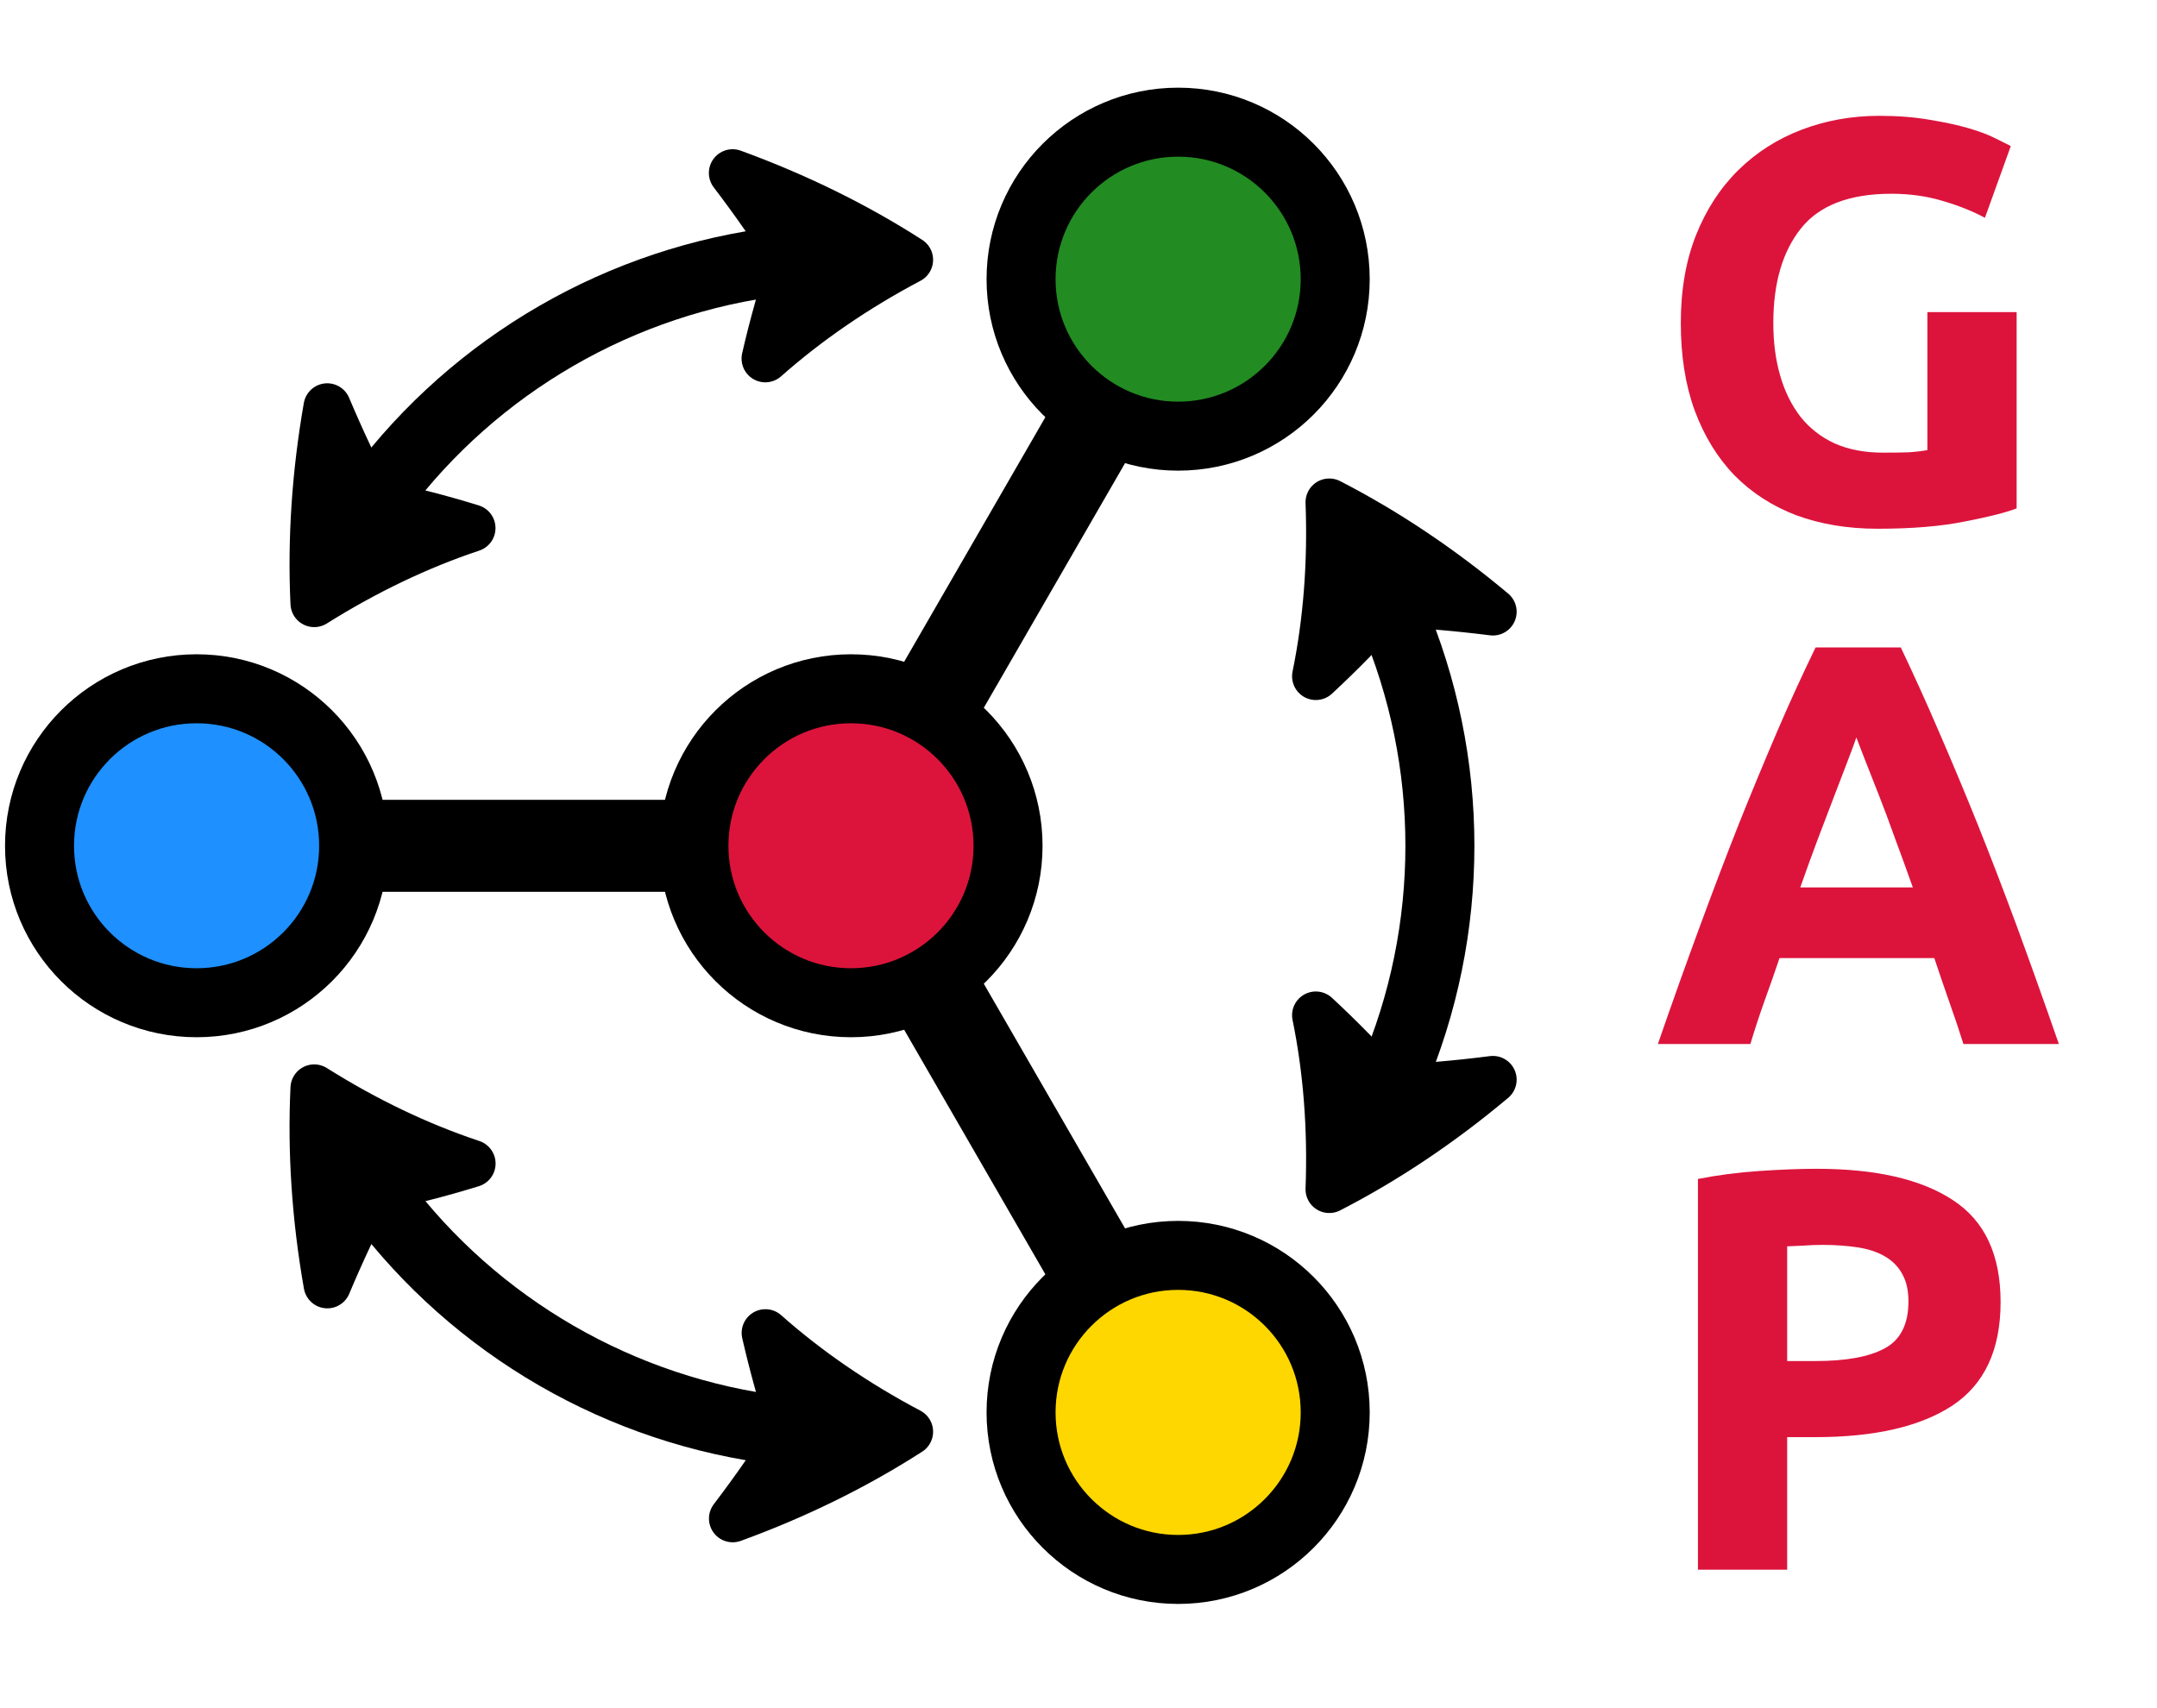
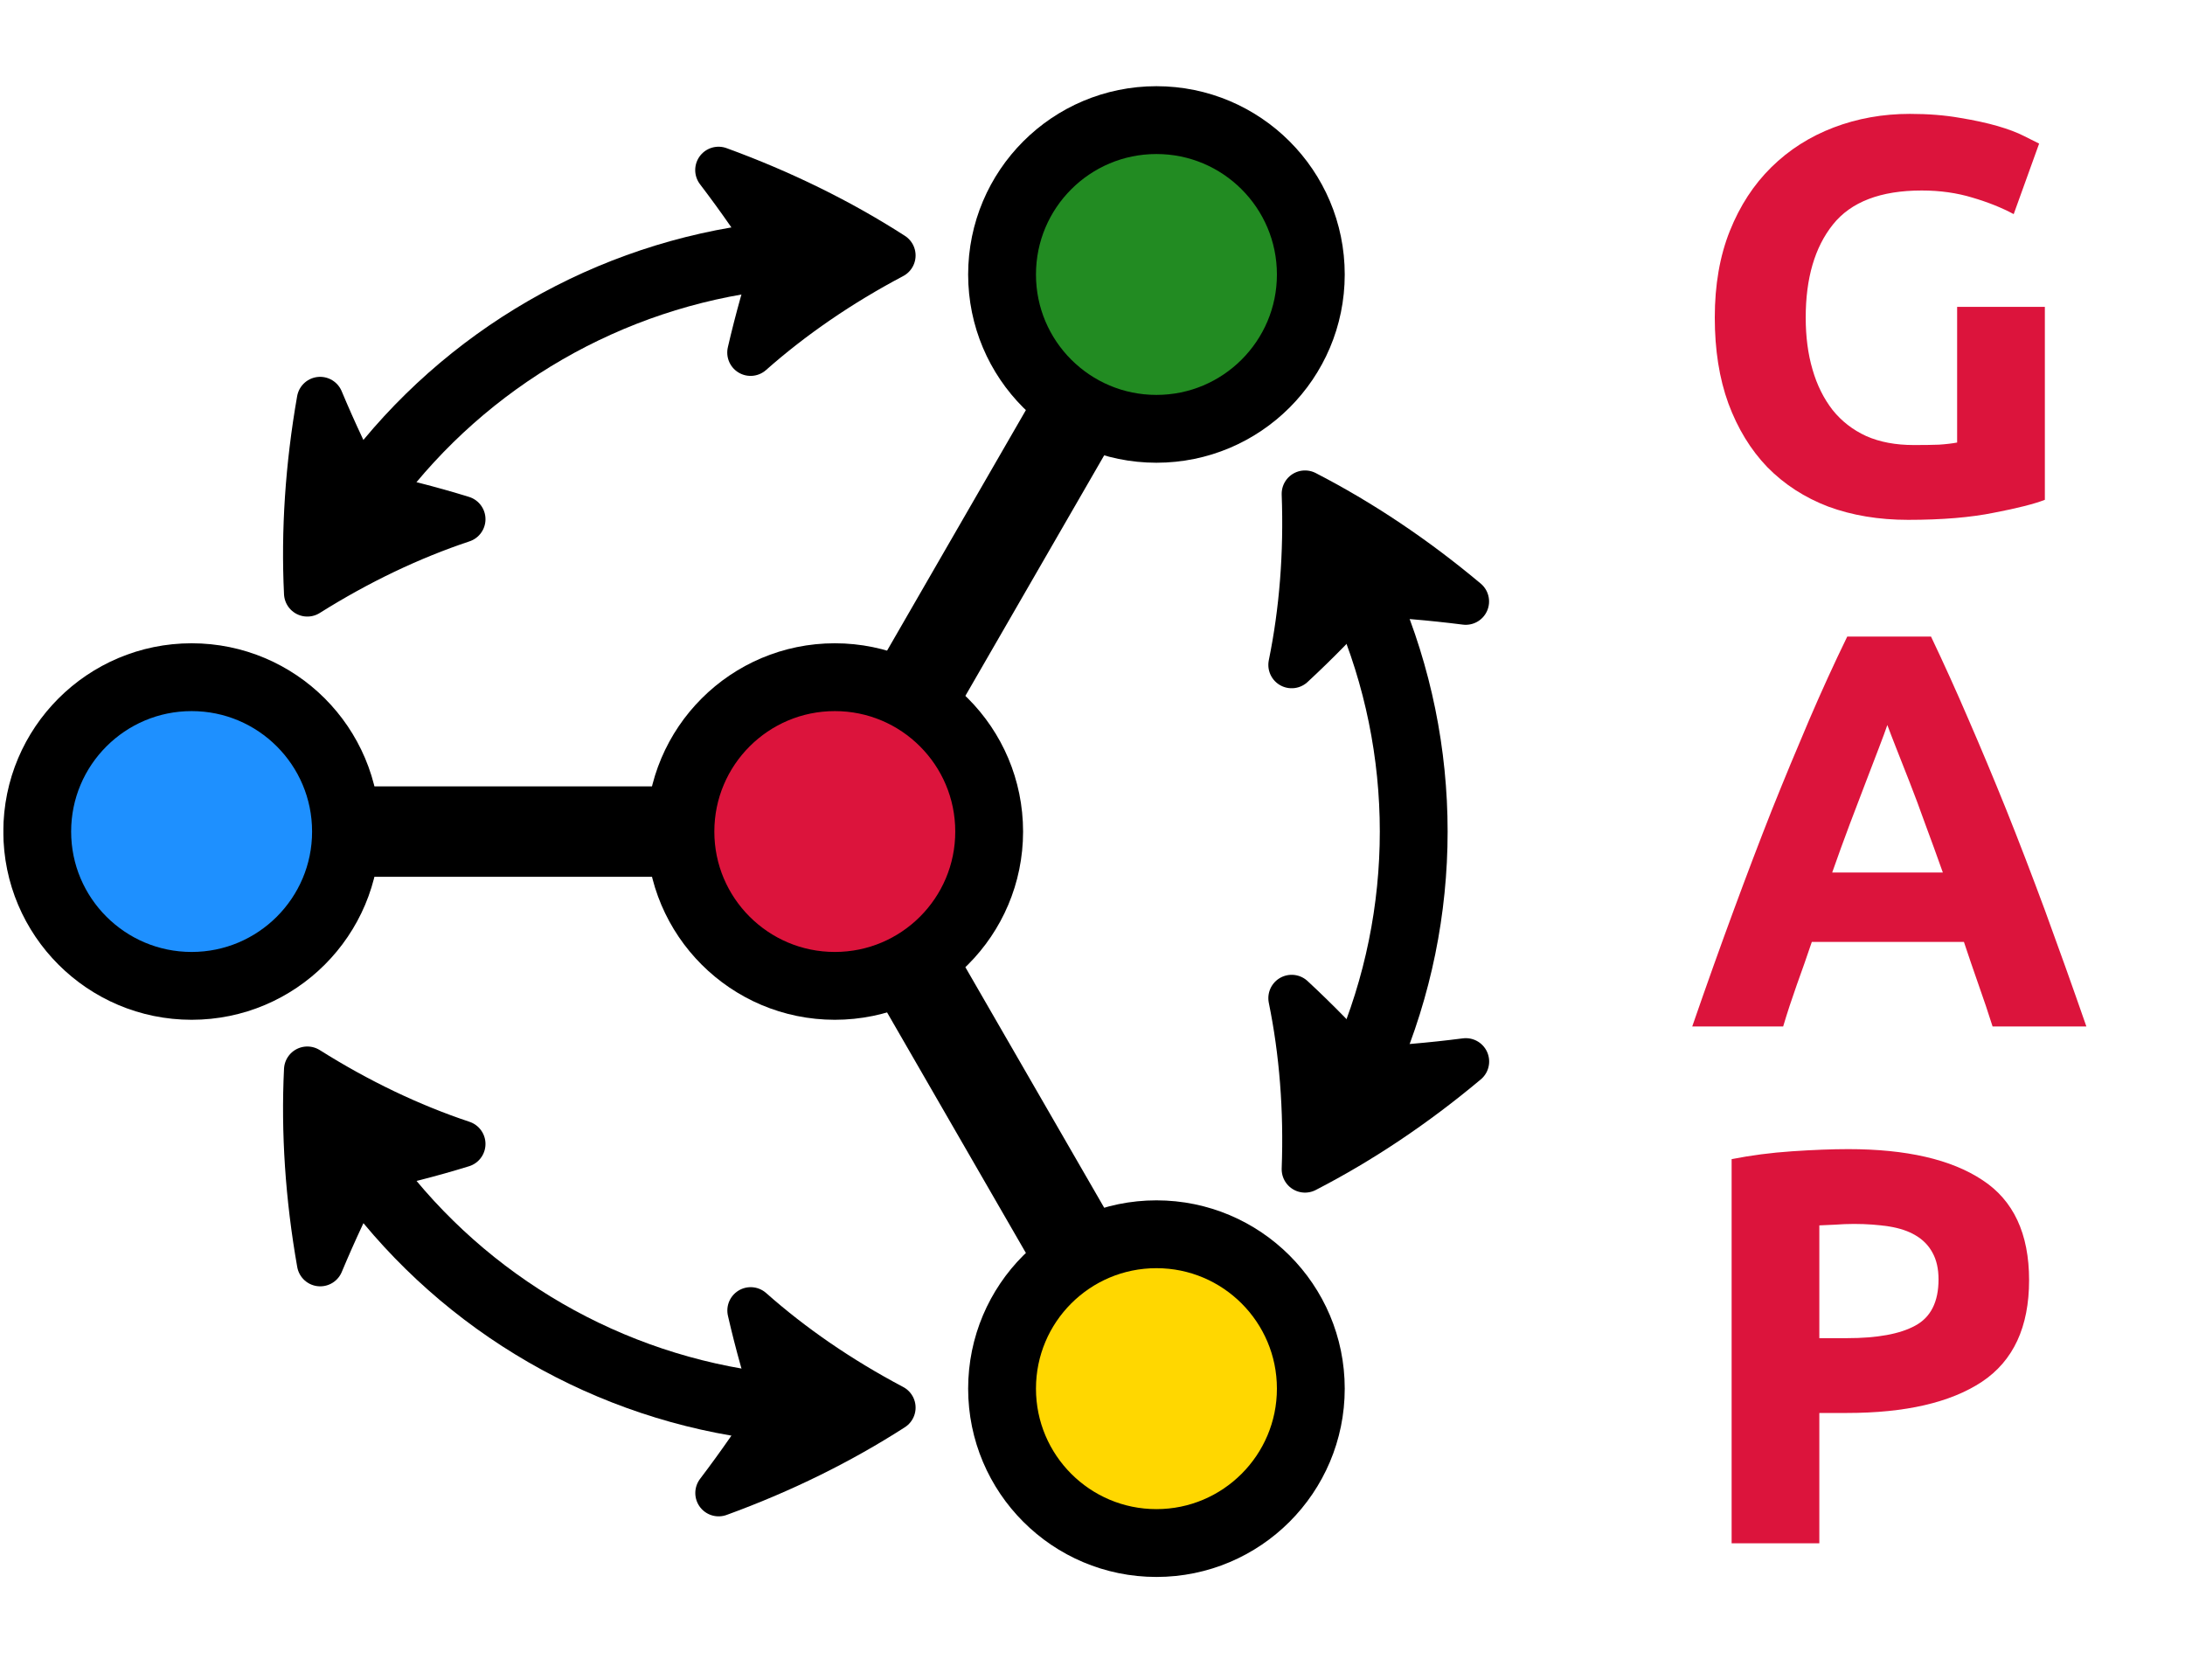
- <svg xmlns="http://www.w3.org/2000/svg" xmlns:xlink="http://www.w3.org/1999/xlink" width="92.537pt" height="73.288pt" viewBox="0 0 92.537 73.288">
+ <svg xmlns="http://www.w3.org/2000/svg" xmlns:xlink="http://www.w3.org/1999/xlink" width="95.371pt" height="73.288pt" viewBox="0 0 95.371 73.288">
  <defs>
    <g>
      <g id="glyph-0-0">
        <path d="M 10.266 -14.062 C 8.473 -14.062 7.18 -13.566 6.391 -12.578 C 5.598 -11.586 5.203 -10.234 5.203 -8.516 C 5.203 -7.68 5.301 -6.926 5.5 -6.25 C 5.695 -5.57 5.988 -4.984 6.375 -4.484 C 6.77 -3.992 7.258 -3.613 7.844 -3.344 C 8.438 -3.082 9.129 -2.953 9.922 -2.953 C 10.348 -2.953 10.711 -2.957 11.016 -2.969 C 11.316 -2.988 11.582 -3.02 11.812 -3.062 L 11.812 -8.984 L 15.641 -8.984 L 15.641 -0.562 C 15.18 -0.383 14.441 -0.195 13.422 0 C 12.41 0.207 11.16 0.312 9.672 0.312 C 8.391 0.312 7.227 0.117 6.188 -0.266 C 5.156 -0.66 4.27 -1.234 3.531 -1.984 C 2.801 -2.742 2.234 -3.672 1.828 -4.766 C 1.43 -5.859 1.234 -7.109 1.234 -8.516 C 1.234 -9.941 1.453 -11.203 1.891 -12.297 C 2.328 -13.391 2.93 -14.316 3.703 -15.078 C 4.473 -15.836 5.379 -16.414 6.422 -16.812 C 7.461 -17.207 8.57 -17.406 9.75 -17.406 C 10.551 -17.406 11.273 -17.348 11.922 -17.234 C 12.566 -17.129 13.117 -17.008 13.578 -16.875 C 14.047 -16.738 14.43 -16.594 14.734 -16.438 C 15.035 -16.289 15.254 -16.18 15.391 -16.109 L 14.281 -13.031 C 13.758 -13.312 13.16 -13.551 12.484 -13.75 C 11.805 -13.957 11.066 -14.062 10.266 -14.062 Z M 10.266 -14.062 " />
      </g>
      <g id="glyph-0-1">
        <path d="M 13.359 0 C 13.172 -0.594 12.969 -1.195 12.75 -1.812 C 12.531 -2.438 12.316 -3.062 12.109 -3.688 L 5.469 -3.688 C 5.258 -3.062 5.039 -2.438 4.812 -1.812 C 4.594 -1.195 4.395 -0.594 4.219 0 L 0.25 0 C 0.883 -1.832 1.488 -3.523 2.062 -5.078 C 2.633 -6.629 3.191 -8.094 3.734 -9.469 C 4.285 -10.844 4.828 -12.148 5.359 -13.391 C 5.891 -14.629 6.441 -15.836 7.016 -17.016 L 10.672 -17.016 C 11.234 -15.836 11.781 -14.629 12.312 -13.391 C 12.852 -12.148 13.398 -10.844 13.953 -9.469 C 14.504 -8.094 15.066 -6.629 15.641 -5.078 C 16.211 -3.523 16.816 -1.832 17.453 0 Z M 8.766 -13.156 C 8.68 -12.906 8.555 -12.566 8.391 -12.141 C 8.234 -11.723 8.047 -11.234 7.828 -10.672 C 7.617 -10.117 7.383 -9.504 7.125 -8.828 C 6.875 -8.16 6.617 -7.457 6.359 -6.719 L 11.188 -6.719 C 10.926 -7.457 10.672 -8.16 10.422 -8.828 C 10.18 -9.504 9.953 -10.117 9.734 -10.672 C 9.516 -11.234 9.32 -11.723 9.156 -12.141 C 8.988 -12.566 8.859 -12.906 8.766 -13.156 Z M 8.766 -13.156 " />
      </g>
      <g id="glyph-0-2">
        <path d="M 7.062 -17.203 C 9.602 -17.203 11.551 -16.754 12.906 -15.859 C 14.27 -14.973 14.953 -13.516 14.953 -11.484 C 14.953 -9.441 14.266 -7.961 12.891 -7.047 C 11.516 -6.141 9.551 -5.688 7 -5.688 L 5.797 -5.688 L 5.797 0 L 1.969 0 L 1.969 -16.766 C 2.801 -16.93 3.68 -17.047 4.609 -17.109 C 5.547 -17.172 6.363 -17.203 7.062 -17.203 Z M 7.312 -13.938 C 7.031 -13.938 6.754 -13.926 6.484 -13.906 C 6.223 -13.895 5.992 -13.883 5.797 -13.875 L 5.797 -8.953 L 7 -8.953 C 8.32 -8.953 9.316 -9.133 9.984 -9.5 C 10.66 -9.863 11 -10.535 11 -11.516 C 11 -11.984 10.91 -12.375 10.734 -12.688 C 10.566 -13 10.32 -13.25 10 -13.438 C 9.688 -13.625 9.301 -13.754 8.844 -13.828 C 8.383 -13.898 7.875 -13.938 7.312 -13.938 Z M 7.312 -13.938 " />
      </g>
    </g>
    <clipPath id="clip-0">
-       <path clip-rule="nonzero" d="M 0.215 0 L 91.863 0 L 91.863 72.582 L 0.215 72.582 Z M 0.215 0 " />
+       <path clip-rule="nonzero" d="M 0.148 0 L 94.602 0 L 94.602 72.582 L 0.148 72.582 Z M 0.148 0 " />
    </clipPath>
    <clipPath id="clip-1">
-       <path clip-rule="nonzero" d="M 0.215 0 L 91.863 0 L 91.863 72.582 L 0.215 72.582 Z M 0.215 0 " />
+       <path clip-rule="nonzero" d="M 0.148 0 L 94.602 0 L 94.602 72.582 L 0.148 72.582 Z M 0.148 0 " />
    </clipPath>
    <clipPath id="clip-2">
-       <path clip-rule="nonzero" d="M 0.215 0 L 86 0 L 86 72.582 L 0.215 72.582 Z M 0.215 0 " />
+       <path clip-rule="nonzero" d="M 0.148 0 L 86 0 L 86 72.582 L 0.148 72.582 Z M 0.148 0 " />
    </clipPath>
    <clipPath id="clip-3">
-       <path clip-rule="nonzero" d="M 1 0 L 91.863 0 L 91.863 61 L 1 61 Z M 1 0 " />
+       <path clip-rule="nonzero" d="M 1 0 L 94.602 0 L 94.602 61 L 1 61 Z M 1 0 " />
    </clipPath>
    <clipPath id="clip-4">
-       <path clip-rule="nonzero" d="M 0.215 0 L 58 0 L 58 72.582 L 0.215 72.582 Z M 0.215 0 " />
+       <path clip-rule="nonzero" d="M 0.148 0 L 57 0 L 57 72.582 L 0.148 72.582 Z M 0.148 0 " />
    </clipPath>
    <clipPath id="clip-5">
-       <path clip-rule="nonzero" d="M 1 12 L 91.863 12 L 91.863 72.582 L 1 72.582 Z M 1 12 " />
+       <path clip-rule="nonzero" d="M 1 12 L 94.602 12 L 94.602 72.582 L 1 72.582 Z M 1 12 " />
    </clipPath>
    <clipPath id="clip-6">
-       <path clip-rule="nonzero" d="M 0.215 0 L 76 0 L 76 64 L 0.215 64 Z M 0.215 0 " />
+       <path clip-rule="nonzero" d="M 0.148 0 L 76 0 L 76 64 L 0.148 64 Z M 0.148 0 " />
    </clipPath>
    <clipPath id="clip-7">
-       <path clip-rule="nonzero" d="M 0.215 9 L 76 9 L 76 72.582 L 0.215 72.582 Z M 0.215 9 " />
+       <path clip-rule="nonzero" d="M 0.148 9 L 76 9 L 76 72.582 L 0.148 72.582 Z M 0.148 9 " />
    </clipPath>
    <clipPath id="clip-8">
-       <path clip-rule="nonzero" d="M 17 0 L 91.863 0 L 91.863 72.582 L 17 72.582 Z M 17 0 " />
+       <path clip-rule="nonzero" d="M 17 0 L 94.602 0 L 94.602 72.582 L 17 72.582 Z M 17 0 " />
    </clipPath>
  </defs>
  <g clip-path="url(#clip-0)">
-     <path fill="none" stroke-width="3.985" stroke-linecap="butt" stroke-linejoin="miter" stroke="rgb(0%, 0%, 0%)" stroke-opacity="1" stroke-miterlimit="10" d="M 2.836 4.909 L 11.34 19.641 " transform="matrix(0.990378, 0, 0, -0.990378, 36.50733, 36.29142)" />
+     <path fill="none" stroke-width="3.985" stroke-linecap="butt" stroke-linejoin="miter" stroke="rgb(0%, 0%, 0%)" stroke-opacity="1" stroke-miterlimit="10" d="M 2.835 4.909 L 11.338 19.641 " transform="matrix(0.990378, 0, 0, -0.990378, 36.43876, 36.29142)" />
  </g>
-   <path fill="none" stroke-width="3.985" stroke-linecap="butt" stroke-linejoin="miter" stroke="rgb(0%, 0%, 0%)" stroke-opacity="1" stroke-miterlimit="10" d="M -5.671 -0.002 L -22.679 -0.002 " transform="matrix(0.990378, 0, 0, -0.990378, 36.50733, 36.29142)" />
+   <path fill="none" stroke-width="3.985" stroke-linecap="butt" stroke-linejoin="miter" stroke="rgb(0%, 0%, 0%)" stroke-opacity="1" stroke-miterlimit="10" d="M -5.669 -0.002 L -22.676 -0.002 " transform="matrix(0.990378, 0, 0, -0.990378, 36.43876, 36.29142)" />
  <g clip-path="url(#clip-1)">
-     <path fill="none" stroke-width="3.985" stroke-linecap="butt" stroke-linejoin="miter" stroke="rgb(0%, 0%, 0%)" stroke-opacity="1" stroke-miterlimit="10" d="M 2.836 -4.908 L 11.34 -19.64 " transform="matrix(0.990378, 0, 0, -0.990378, 36.50733, 36.29142)" />
+     <path fill="none" stroke-width="3.985" stroke-linecap="butt" stroke-linejoin="miter" stroke="rgb(0%, 0%, 0%)" stroke-opacity="1" stroke-miterlimit="10" d="M 2.835 -4.908 L 11.338 -19.64 " transform="matrix(0.990378, 0, 0, -0.990378, 36.43876, 36.29142)" />
  </g>
-   <path fill-rule="nonzero" fill="rgb(86.4%, 7.999%, 23.499%)" fill-opacity="1" d="M 43.246 36.293 C 43.246 32.57 40.23 29.555 36.508 29.555 C 32.785 29.555 29.77 32.57 29.77 36.293 C 29.77 40.012 32.785 43.027 36.508 43.027 C 40.23 43.027 43.246 40.012 43.246 36.293 Z M 43.246 36.293 " />
+   <path fill-rule="nonzero" fill="rgb(86.4%, 7.999%, 23.499%)" fill-opacity="1" d="M 43.176 36.293 C 43.176 32.57 40.16 29.555 36.438 29.555 C 32.719 29.555 29.699 32.57 29.699 36.293 C 29.699 40.012 32.719 43.027 36.438 43.027 C 40.16 43.027 43.176 40.012 43.176 36.293 Z M 43.176 36.293 " />
  <g clip-path="url(#clip-2)">
-     <path fill="none" stroke-width="2.989" stroke-linecap="butt" stroke-linejoin="miter" stroke="rgb(0%, 0%, 0%)" stroke-opacity="1" stroke-miterlimit="10" d="M 6.804 -0.002 C 6.804 3.757 3.759 6.802 0 6.802 C -3.758 6.802 -6.803 3.757 -6.803 -0.002 C -6.803 -3.756 -3.758 -6.801 0 -6.801 C 3.759 -6.801 6.804 -3.756 6.804 -0.002 Z M 6.804 -0.002 " transform="matrix(0.990378, 0, 0, -0.990378, 36.50733, 36.29142)" />
+     <path fill="none" stroke-width="2.989" stroke-linecap="butt" stroke-linejoin="miter" stroke="rgb(0%, 0%, 0%)" stroke-opacity="1" stroke-miterlimit="10" d="M 6.802 -0.002 C 6.802 3.757 3.758 6.802 -0.001 6.802 C -3.756 6.802 -6.805 3.757 -6.805 -0.002 C -6.805 -3.756 -3.756 -6.801 -0.001 -6.801 C 3.758 -6.801 6.802 -3.756 6.802 -0.002 Z M 6.802 -0.002 " transform="matrix(0.990378, 0, 0, -0.990378, 36.43876, 36.29142)" />
  </g>
-   <path fill-rule="nonzero" fill="rgb(13.199%, 54.5%, 13.199%)" fill-opacity="1" d="M 57.281 11.98 C 57.281 8.258 54.266 5.242 50.543 5.242 C 46.824 5.242 43.805 8.258 43.805 11.98 C 43.805 15.699 46.824 18.715 50.543 18.715 C 54.266 18.715 57.281 15.699 57.281 11.98 Z M 57.281 11.98 " />
+   <path fill-rule="nonzero" fill="rgb(13.199%, 54.5%, 13.199%)" fill-opacity="1" d="M 57.215 11.98 C 57.215 8.258 54.195 5.242 50.477 5.242 C 46.754 5.242 43.738 8.258 43.738 11.98 C 43.738 15.699 46.754 18.715 50.477 18.715 C 54.195 18.715 57.215 15.699 57.215 11.98 Z M 57.215 11.98 " />
  <g clip-path="url(#clip-3)">
-     <path fill="none" stroke-width="2.989" stroke-linecap="butt" stroke-linejoin="miter" stroke="rgb(0%, 0%, 0%)" stroke-opacity="1" stroke-miterlimit="10" d="M 20.976 24.547 C 20.976 28.306 17.931 31.351 14.172 31.351 C 10.417 31.351 7.368 28.306 7.368 24.547 C 7.368 20.792 10.417 17.747 14.172 17.747 C 17.931 17.747 20.976 20.792 20.976 24.547 Z M 20.976 24.547 " transform="matrix(0.990378, 0, 0, -0.990378, 36.50733, 36.29142)" />
+     <path fill="none" stroke-width="2.989" stroke-linecap="butt" stroke-linejoin="miter" stroke="rgb(0%, 0%, 0%)" stroke-opacity="1" stroke-miterlimit="10" d="M 20.978 24.547 C 20.978 28.306 17.929 31.351 14.174 31.351 C 10.415 31.351 7.37 28.306 7.37 24.547 C 7.37 20.792 10.415 17.747 14.174 17.747 C 17.929 17.747 20.978 20.792 20.978 24.547 Z M 20.978 24.547 " transform="matrix(0.990378, 0, 0, -0.990378, 36.43876, 36.29142)" />
  </g>
-   <path fill-rule="nonzero" fill="rgb(11.6%, 56.499%, 100%)" fill-opacity="1" d="M 15.172 36.293 C 15.172 32.57 12.156 29.555 8.434 29.555 C 4.711 29.555 1.695 32.57 1.695 36.293 C 1.695 40.012 4.711 43.027 8.434 43.027 C 12.156 43.027 15.172 40.012 15.172 36.293 Z M 15.172 36.293 " />
+   <path fill-rule="nonzero" fill="rgb(11.6%, 56.499%, 100%)" fill-opacity="1" d="M 15.102 36.293 C 15.102 32.57 12.086 29.555 8.363 29.555 C 4.645 29.555 1.625 32.57 1.625 36.293 C 1.625 40.012 4.645 43.027 8.363 43.027 C 12.086 43.027 15.102 40.012 15.102 36.293 Z M 15.102 36.293 " />
  <g clip-path="url(#clip-4)">
-     <path fill="none" stroke-width="2.989" stroke-linecap="butt" stroke-linejoin="miter" stroke="rgb(0%, 0%, 0%)" stroke-opacity="1" stroke-miterlimit="10" d="M -21.543 -0.002 C -21.543 3.757 -24.588 6.802 -28.346 6.802 C -32.105 6.802 -35.15 3.757 -35.15 -0.002 C -35.15 -3.756 -32.105 -6.801 -28.346 -6.801 C -24.588 -6.801 -21.543 -3.756 -21.543 -0.002 Z M -21.543 -0.002 " transform="matrix(0.990378, 0, 0, -0.990378, 36.50733, 36.29142)" />
+     <path fill="none" stroke-width="2.989" stroke-linecap="butt" stroke-linejoin="miter" stroke="rgb(0%, 0%, 0%)" stroke-opacity="1" stroke-miterlimit="10" d="M -21.544 -0.002 C -21.544 3.757 -24.589 6.802 -28.348 6.802 C -32.103 6.802 -35.152 3.757 -35.152 -0.002 C -35.152 -3.756 -32.103 -6.801 -28.348 -6.801 C -24.589 -6.801 -21.544 -3.756 -21.544 -0.002 Z M -21.544 -0.002 " transform="matrix(0.990378, 0, 0, -0.990378, 36.43876, 36.29142)" />
  </g>
-   <path fill-rule="nonzero" fill="rgb(100%, 84.399%, 0%)" fill-opacity="1" d="M 57.281 60.605 C 57.281 56.883 54.266 53.867 50.543 53.867 C 46.824 53.867 43.805 56.883 43.805 60.605 C 43.805 64.324 46.824 67.344 50.543 67.344 C 54.266 67.344 57.281 64.324 57.281 60.605 Z M 57.281 60.605 " />
+   <path fill-rule="nonzero" fill="rgb(100%, 84.399%, 0%)" fill-opacity="1" d="M 57.215 60.605 C 57.215 56.883 54.195 53.867 50.477 53.867 C 46.754 53.867 43.738 56.883 43.738 60.605 C 43.738 64.324 46.754 67.344 50.477 67.344 C 54.195 67.344 57.215 64.324 57.215 60.605 Z M 57.215 60.605 " />
  <g clip-path="url(#clip-5)">
-     <path fill="none" stroke-width="2.989" stroke-linecap="butt" stroke-linejoin="miter" stroke="rgb(0%, 0%, 0%)" stroke-opacity="1" stroke-miterlimit="10" d="M 20.976 -24.55 C 20.976 -20.791 17.931 -17.747 14.172 -17.747 C 10.417 -17.747 7.368 -20.791 7.368 -24.55 C 7.368 -28.305 10.417 -31.354 14.172 -31.354 C 17.931 -31.354 20.976 -28.305 20.976 -24.55 Z M 20.976 -24.55 " transform="matrix(0.990378, 0, 0, -0.990378, 36.50733, 36.29142)" />
+     <path fill="none" stroke-width="2.989" stroke-linecap="butt" stroke-linejoin="miter" stroke="rgb(0%, 0%, 0%)" stroke-opacity="1" stroke-miterlimit="10" d="M 20.978 -24.55 C 20.978 -20.791 17.929 -17.747 14.174 -17.747 C 10.415 -17.747 7.37 -20.791 7.37 -24.55 C 7.37 -28.305 10.415 -31.354 14.174 -31.354 C 17.929 -31.354 20.978 -28.305 20.978 -24.55 Z M 20.978 -24.55 " transform="matrix(0.990378, 0, 0, -0.990378, 36.43876, 36.29142)" />
  </g>
  <g clip-path="url(#clip-6)">
-     <path fill="none" stroke-width="2.989" stroke-linecap="butt" stroke-linejoin="miter" stroke="rgb(0%, 0%, 0%)" stroke-opacity="1" stroke-miterlimit="10" d="M -3.021 25.336 C -9.947 24.512 -16.254 20.867 -20.43 15.282 " transform="matrix(0.990378, 0, 0, -0.990378, 36.50733, 36.29142)" />
+     <path fill="none" stroke-width="2.989" stroke-linecap="butt" stroke-linejoin="miter" stroke="rgb(0%, 0%, 0%)" stroke-opacity="1" stroke-miterlimit="10" d="M -3.019 25.336 C -9.945 24.512 -16.255 20.867 -20.432 15.282 " transform="matrix(0.990378, 0, 0, -0.990378, 36.43876, 36.29142)" />
  </g>
-   <path fill-rule="nonzero" fill="rgb(0%, 0%, 0%)" fill-opacity="1" stroke-width="2.057" stroke-linecap="butt" stroke-linejoin="round" stroke="rgb(0%, 0%, 0%)" stroke-opacity="1" stroke-miterlimit="10" d="M 2.529 25.387 C 0.217 26.874 -2.35 28.136 -5.127 29.15 C -4.192 27.923 -3.317 26.669 -2.508 25.391 C -2.981 23.967 -3.384 22.54 -3.711 21.108 C -1.897 22.713 0.194 24.153 2.529 25.387 Z M 2.529 25.387 " transform="matrix(0.990378, 0, 0, -0.990378, 36.50733, 36.29142)" />
-   <path fill-rule="nonzero" fill="rgb(0%, 0%, 0%)" fill-opacity="1" stroke-width="2.057" stroke-linecap="butt" stroke-linejoin="round" stroke="rgb(0%, 0%, 0%)" stroke-opacity="1" stroke-miterlimit="10" d="M -23.251 10.502 C -21.014 11.906 -18.723 12.999 -16.427 13.764 C -17.831 14.198 -19.267 14.564 -20.734 14.868 C -21.44 16.205 -22.087 17.59 -22.687 19.009 C -23.195 16.103 -23.381 13.247 -23.251 10.502 Z M -23.251 10.502 " transform="matrix(0.990378, 0, 0, -0.990378, 36.50733, 36.29142)" />
+   <path fill-rule="nonzero" fill="rgb(0%, 0%, 0%)" fill-opacity="1" stroke-width="2.057" stroke-linecap="butt" stroke-linejoin="round" stroke="rgb(0%, 0%, 0%)" stroke-opacity="1" stroke-miterlimit="10" d="M 2.531 25.387 C 0.22 26.874 -2.348 28.136 -5.125 29.15 C -4.19 27.923 -3.318 26.669 -2.51 25.391 C -2.983 23.967 -3.381 22.54 -3.713 21.108 C -1.898 22.713 0.196 24.153 2.531 25.387 Z M 2.531 25.387 " transform="matrix(0.990378, 0, 0, -0.990378, 36.43876, 36.29142)" />
+   <path fill-rule="nonzero" fill="rgb(0%, 0%, 0%)" fill-opacity="1" stroke-width="2.057" stroke-linecap="butt" stroke-linejoin="round" stroke="rgb(0%, 0%, 0%)" stroke-opacity="1" stroke-miterlimit="10" d="M -23.248 10.502 C -21.012 11.906 -18.72 12.999 -16.425 13.764 C -17.829 14.198 -19.269 14.564 -20.736 14.868 C -21.438 16.205 -22.089 17.59 -22.684 19.009 C -23.193 16.103 -23.382 13.247 -23.248 10.502 Z M -23.248 10.502 " transform="matrix(0.990378, 0, 0, -0.990378, 36.43876, 36.29142)" />
  <g clip-path="url(#clip-7)">
-     <path fill="none" stroke-width="2.989" stroke-linecap="butt" stroke-linejoin="miter" stroke="rgb(0%, 0%, 0%)" stroke-opacity="1" stroke-miterlimit="10" d="M -20.43 -15.281 C -16.254 -20.866 -9.943 -24.511 -3.021 -25.335 " transform="matrix(0.990378, 0, 0, -0.990378, 36.50733, 36.29142)" />
+     <path fill="none" stroke-width="2.989" stroke-linecap="butt" stroke-linejoin="miter" stroke="rgb(0%, 0%, 0%)" stroke-opacity="1" stroke-miterlimit="10" d="M -20.432 -15.281 C -16.255 -20.866 -9.945 -24.511 -3.019 -25.335 " transform="matrix(0.990378, 0, 0, -0.990378, 36.43876, 36.29142)" />
  </g>
-   <path fill-rule="nonzero" fill="rgb(0%, 0%, 0%)" fill-opacity="1" stroke-width="2.057" stroke-linecap="butt" stroke-linejoin="round" stroke="rgb(0%, 0%, 0%)" stroke-opacity="1" stroke-miterlimit="10" d="M -23.251 -10.501 C -23.381 -13.246 -23.195 -16.106 -22.683 -19.013 C -22.087 -17.593 -21.436 -16.208 -20.734 -14.867 C -19.267 -14.567 -17.827 -14.201 -16.423 -13.767 C -18.723 -13.002 -21.014 -11.909 -23.251 -10.501 Z M -23.251 -10.501 " transform="matrix(0.990378, 0, 0, -0.990378, 36.50733, 36.29142)" />
-   <path fill-rule="nonzero" fill="rgb(0%, 0%, 0%)" fill-opacity="1" stroke-width="2.057" stroke-linecap="butt" stroke-linejoin="round" stroke="rgb(0%, 0%, 0%)" stroke-opacity="1" stroke-miterlimit="10" d="M 2.529 -25.386 C 0.194 -24.152 -1.897 -22.712 -3.707 -21.107 C -3.38 -22.539 -2.981 -23.97 -2.508 -25.39 C -3.317 -26.668 -4.188 -27.923 -5.123 -29.149 C -2.35 -28.139 0.217 -26.873 2.529 -25.386 Z M 2.529 -25.386 " transform="matrix(0.990378, 0, 0, -0.990378, 36.50733, 36.29142)" />
+   <path fill-rule="nonzero" fill="rgb(0%, 0%, 0%)" fill-opacity="1" stroke-width="2.057" stroke-linecap="butt" stroke-linejoin="round" stroke="rgb(0%, 0%, 0%)" stroke-opacity="1" stroke-miterlimit="10" d="M -23.248 -10.501 C -23.382 -13.246 -23.193 -16.106 -22.68 -19.013 C -22.085 -17.593 -21.438 -16.208 -20.736 -14.867 C -19.265 -14.567 -17.829 -14.201 -16.425 -13.767 C -18.72 -13.002 -21.012 -11.909 -23.248 -10.501 Z M -23.248 -10.501 " transform="matrix(0.990378, 0, 0, -0.990378, 36.43876, 36.29142)" />
+   <path fill-rule="nonzero" fill="rgb(0%, 0%, 0%)" fill-opacity="1" stroke-width="2.057" stroke-linecap="butt" stroke-linejoin="round" stroke="rgb(0%, 0%, 0%)" stroke-opacity="1" stroke-miterlimit="10" d="M 2.531 -25.386 C 0.196 -24.152 -1.898 -22.712 -3.709 -21.107 C -3.381 -22.539 -2.979 -23.97 -2.51 -25.39 C -3.318 -26.668 -4.19 -27.923 -5.121 -29.149 C -2.348 -28.139 0.22 -26.873 2.531 -25.386 Z M 2.531 -25.386 " transform="matrix(0.990378, 0, 0, -0.990378, 36.43876, 36.29142)" />
  <g clip-path="url(#clip-8)">
-     <path fill="none" stroke-width="2.989" stroke-linecap="butt" stroke-linejoin="miter" stroke="rgb(0%, 0%, 0%)" stroke-opacity="1" stroke-miterlimit="10" d="M 23.453 -10.051 C 26.198 -3.642 26.198 3.643 23.449 10.052 " transform="matrix(0.990378, 0, 0, -0.990378, 36.50733, 36.29142)" />
+     <path fill="none" stroke-width="2.989" stroke-linecap="butt" stroke-linejoin="miter" stroke="rgb(0%, 0%, 0%)" stroke-opacity="1" stroke-miterlimit="10" d="M 23.451 -10.051 C 26.2 -3.642 26.2 3.643 23.451 10.052 " transform="matrix(0.990378, 0, 0, -0.990378, 36.43876, 36.29142)" />
  </g>
-   <path fill-rule="nonzero" fill="rgb(0%, 0%, 0%)" fill-opacity="1" stroke-width="2.057" stroke-linecap="butt" stroke-linejoin="round" stroke="rgb(0%, 0%, 0%)" stroke-opacity="1" stroke-miterlimit="10" d="M 20.719 -14.883 C 23.165 -13.625 25.543 -12.035 27.807 -10.134 C 26.277 -10.331 24.754 -10.462 23.244 -10.521 C 22.25 -9.401 21.212 -8.34 20.136 -7.342 C 20.621 -9.712 20.818 -12.244 20.719 -14.883 Z M 20.719 -14.883 " transform="matrix(0.990378, 0, 0, -0.990378, 36.50733, 36.29142)" />
-   <path fill-rule="nonzero" fill="rgb(0%, 0%, 0%)" fill-opacity="1" stroke-width="2.057" stroke-linecap="butt" stroke-linejoin="round" stroke="rgb(0%, 0%, 0%)" stroke-opacity="1" stroke-miterlimit="10" d="M 20.719 14.884 C 20.818 12.245 20.621 9.713 20.136 7.343 C 21.212 8.34 22.25 9.401 23.244 10.522 C 24.754 10.462 26.277 10.332 27.807 10.139 C 25.543 12.036 23.165 13.626 20.719 14.884 Z M 20.719 14.884 " transform="matrix(0.990378, 0, 0, -0.990378, 36.50733, 36.29142)" />
+   <path fill-rule="nonzero" fill="rgb(0%, 0%, 0%)" fill-opacity="1" stroke-width="2.057" stroke-linecap="butt" stroke-linejoin="round" stroke="rgb(0%, 0%, 0%)" stroke-opacity="1" stroke-miterlimit="10" d="M 20.722 -14.883 C 23.163 -13.625 25.541 -12.035 27.809 -10.134 C 26.279 -10.331 24.756 -10.462 23.242 -10.521 C 22.248 -9.401 21.211 -8.34 20.134 -7.342 C 20.619 -9.712 20.82 -12.244 20.722 -14.883 Z M 20.722 -14.883 " transform="matrix(0.990378, 0, 0, -0.990378, 36.43876, 36.29142)" />
+   <path fill-rule="nonzero" fill="rgb(0%, 0%, 0%)" fill-opacity="1" stroke-width="2.057" stroke-linecap="butt" stroke-linejoin="round" stroke="rgb(0%, 0%, 0%)" stroke-opacity="1" stroke-miterlimit="10" d="M 20.722 14.884 C 20.82 12.245 20.619 9.713 20.134 7.343 C 21.211 8.34 22.248 9.401 23.242 10.522 C 24.756 10.462 26.279 10.332 27.805 10.139 C 25.541 12.036 23.163 13.626 20.722 14.884 Z M 20.722 14.884 " transform="matrix(0.990378, 0, 0, -0.990378, 36.43876, 36.29142)" />
  <g fill="rgb(86.4%, 7.999%, 23.499%)" fill-opacity="1">
-     <use xlink:href="#glyph-0-0" x="70.874" y="22.376" />
+     <use xlink:href="#glyph-0-0" x="73.613" y="22.376" />
  </g>
  <g fill="rgb(86.4%, 7.999%, 23.499%)" fill-opacity="1">
-     <use xlink:href="#glyph-0-1" x="70.874" y="44.798" />
+     <use xlink:href="#glyph-0-1" x="73.613" y="44.798" />
  </g>
  <g fill="rgb(86.4%, 7.999%, 23.499%)" fill-opacity="1">
-     <use xlink:href="#glyph-0-2" x="70.874" y="67.355" />
+     <use xlink:href="#glyph-0-2" x="73.613" y="67.355" />
  </g>
</svg>
